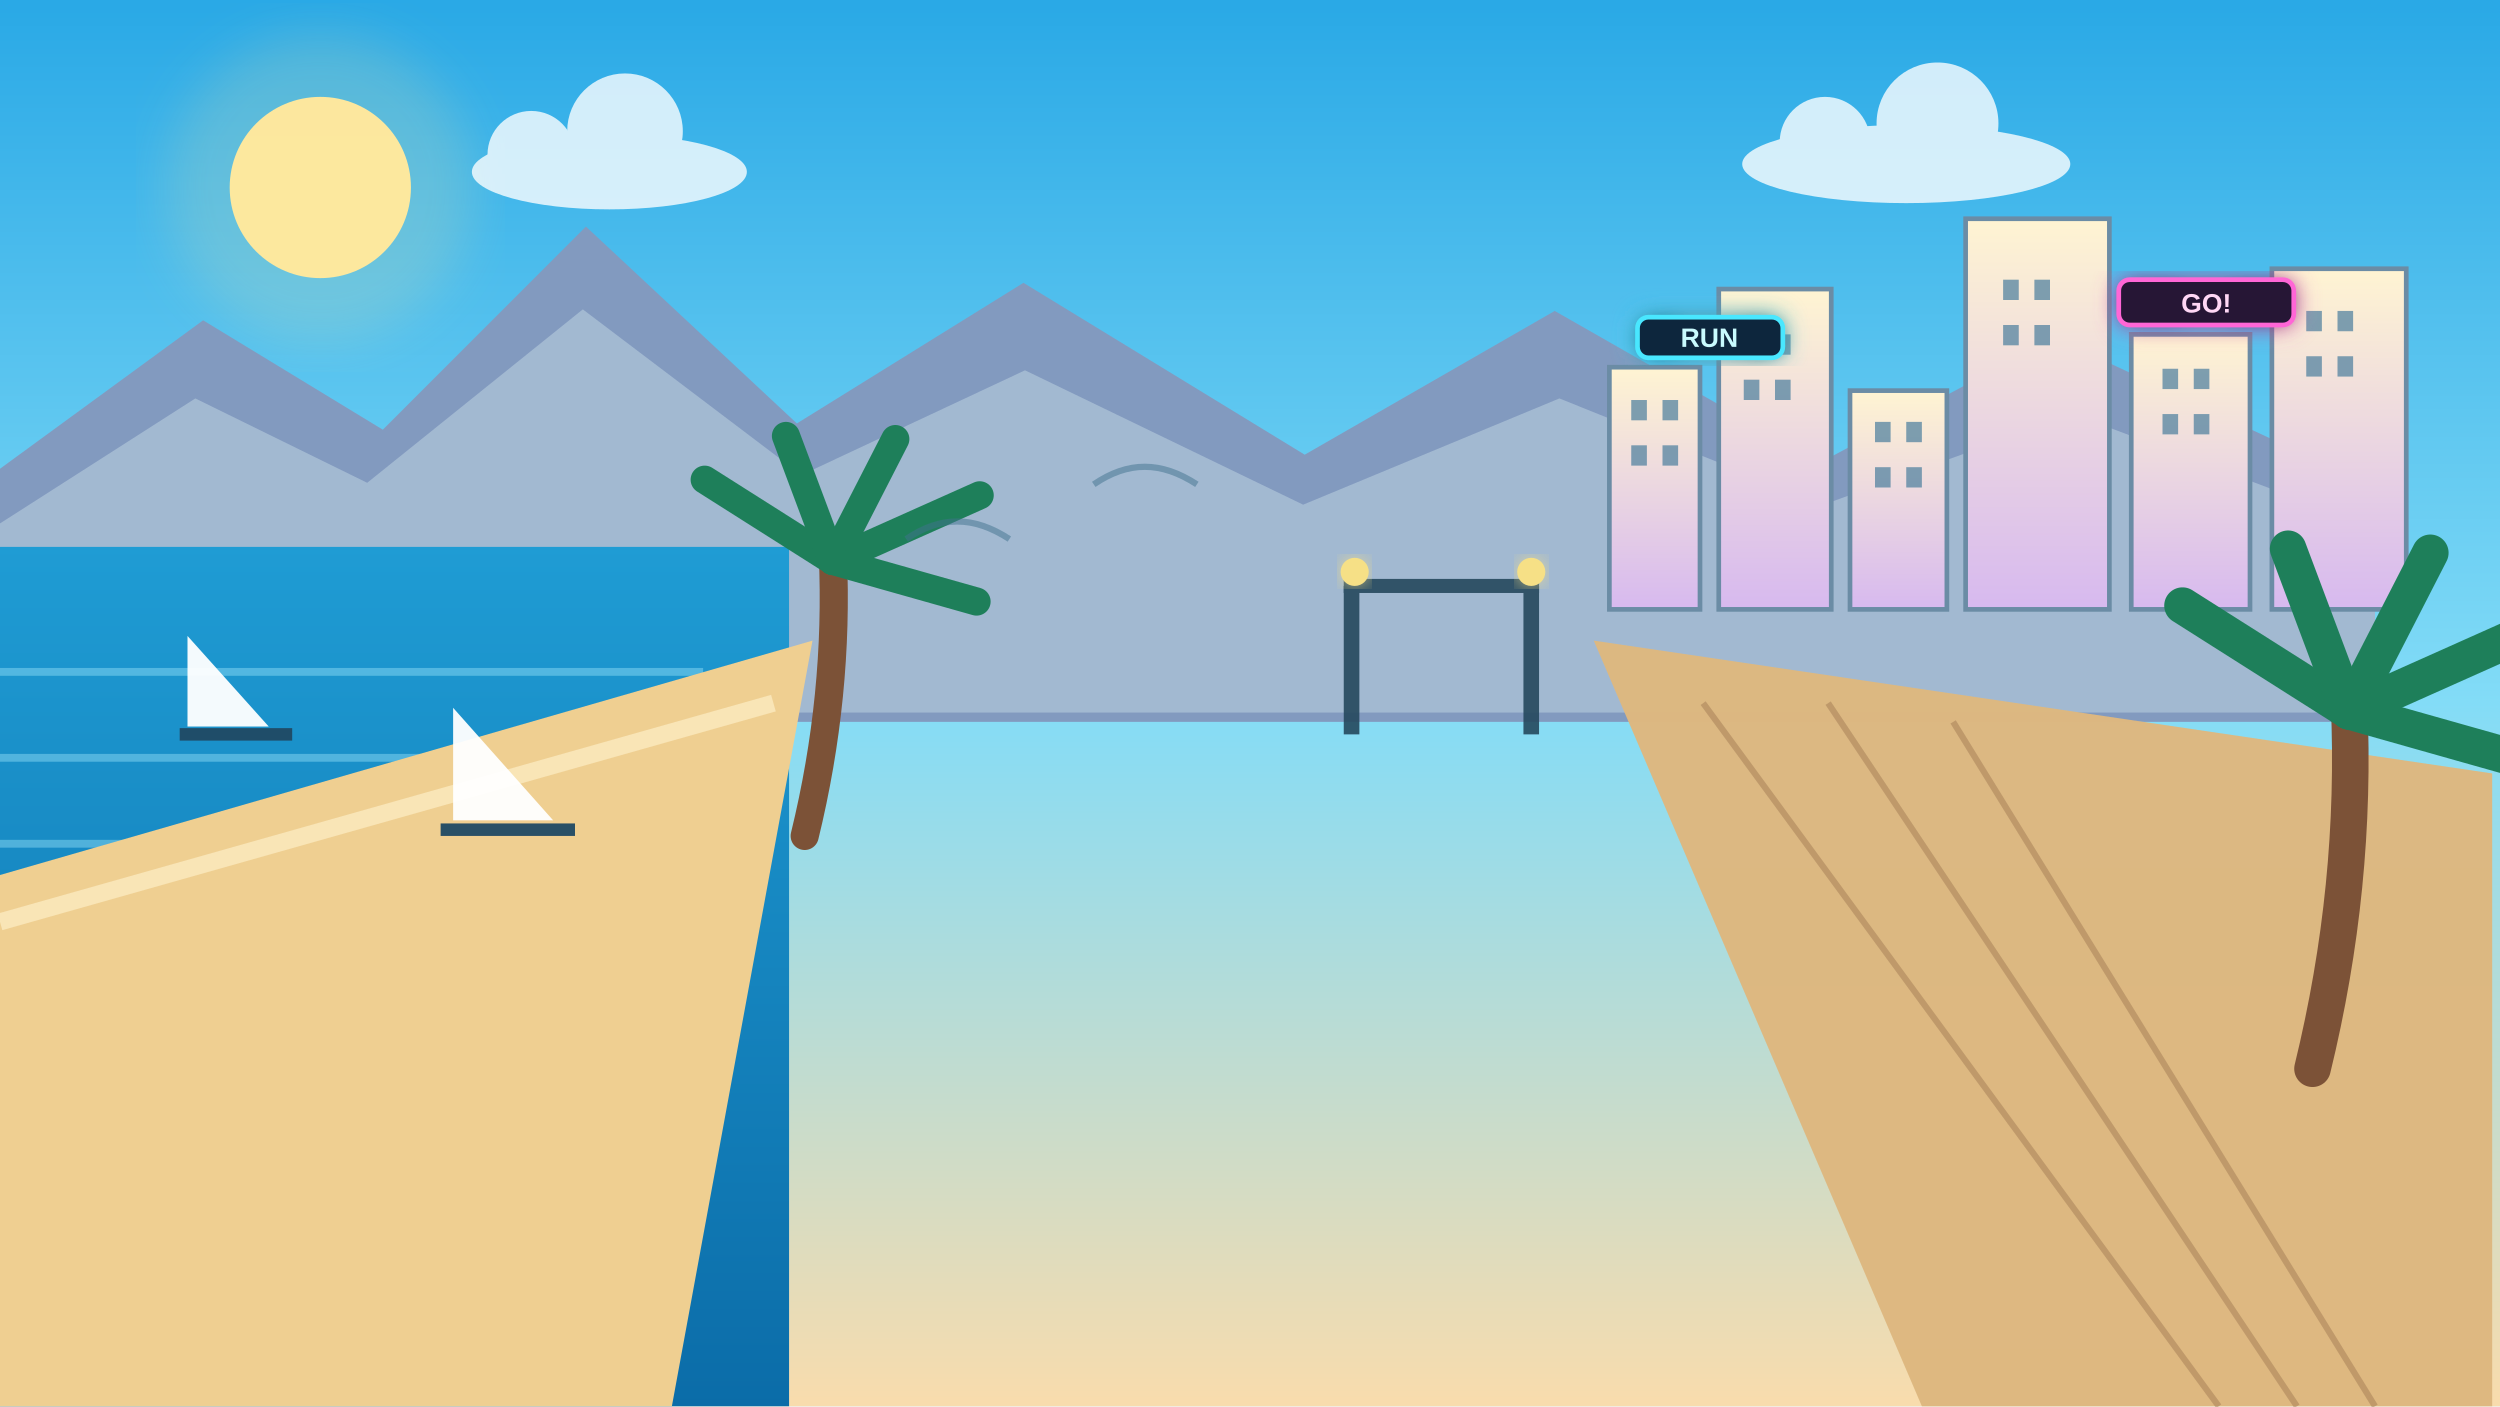
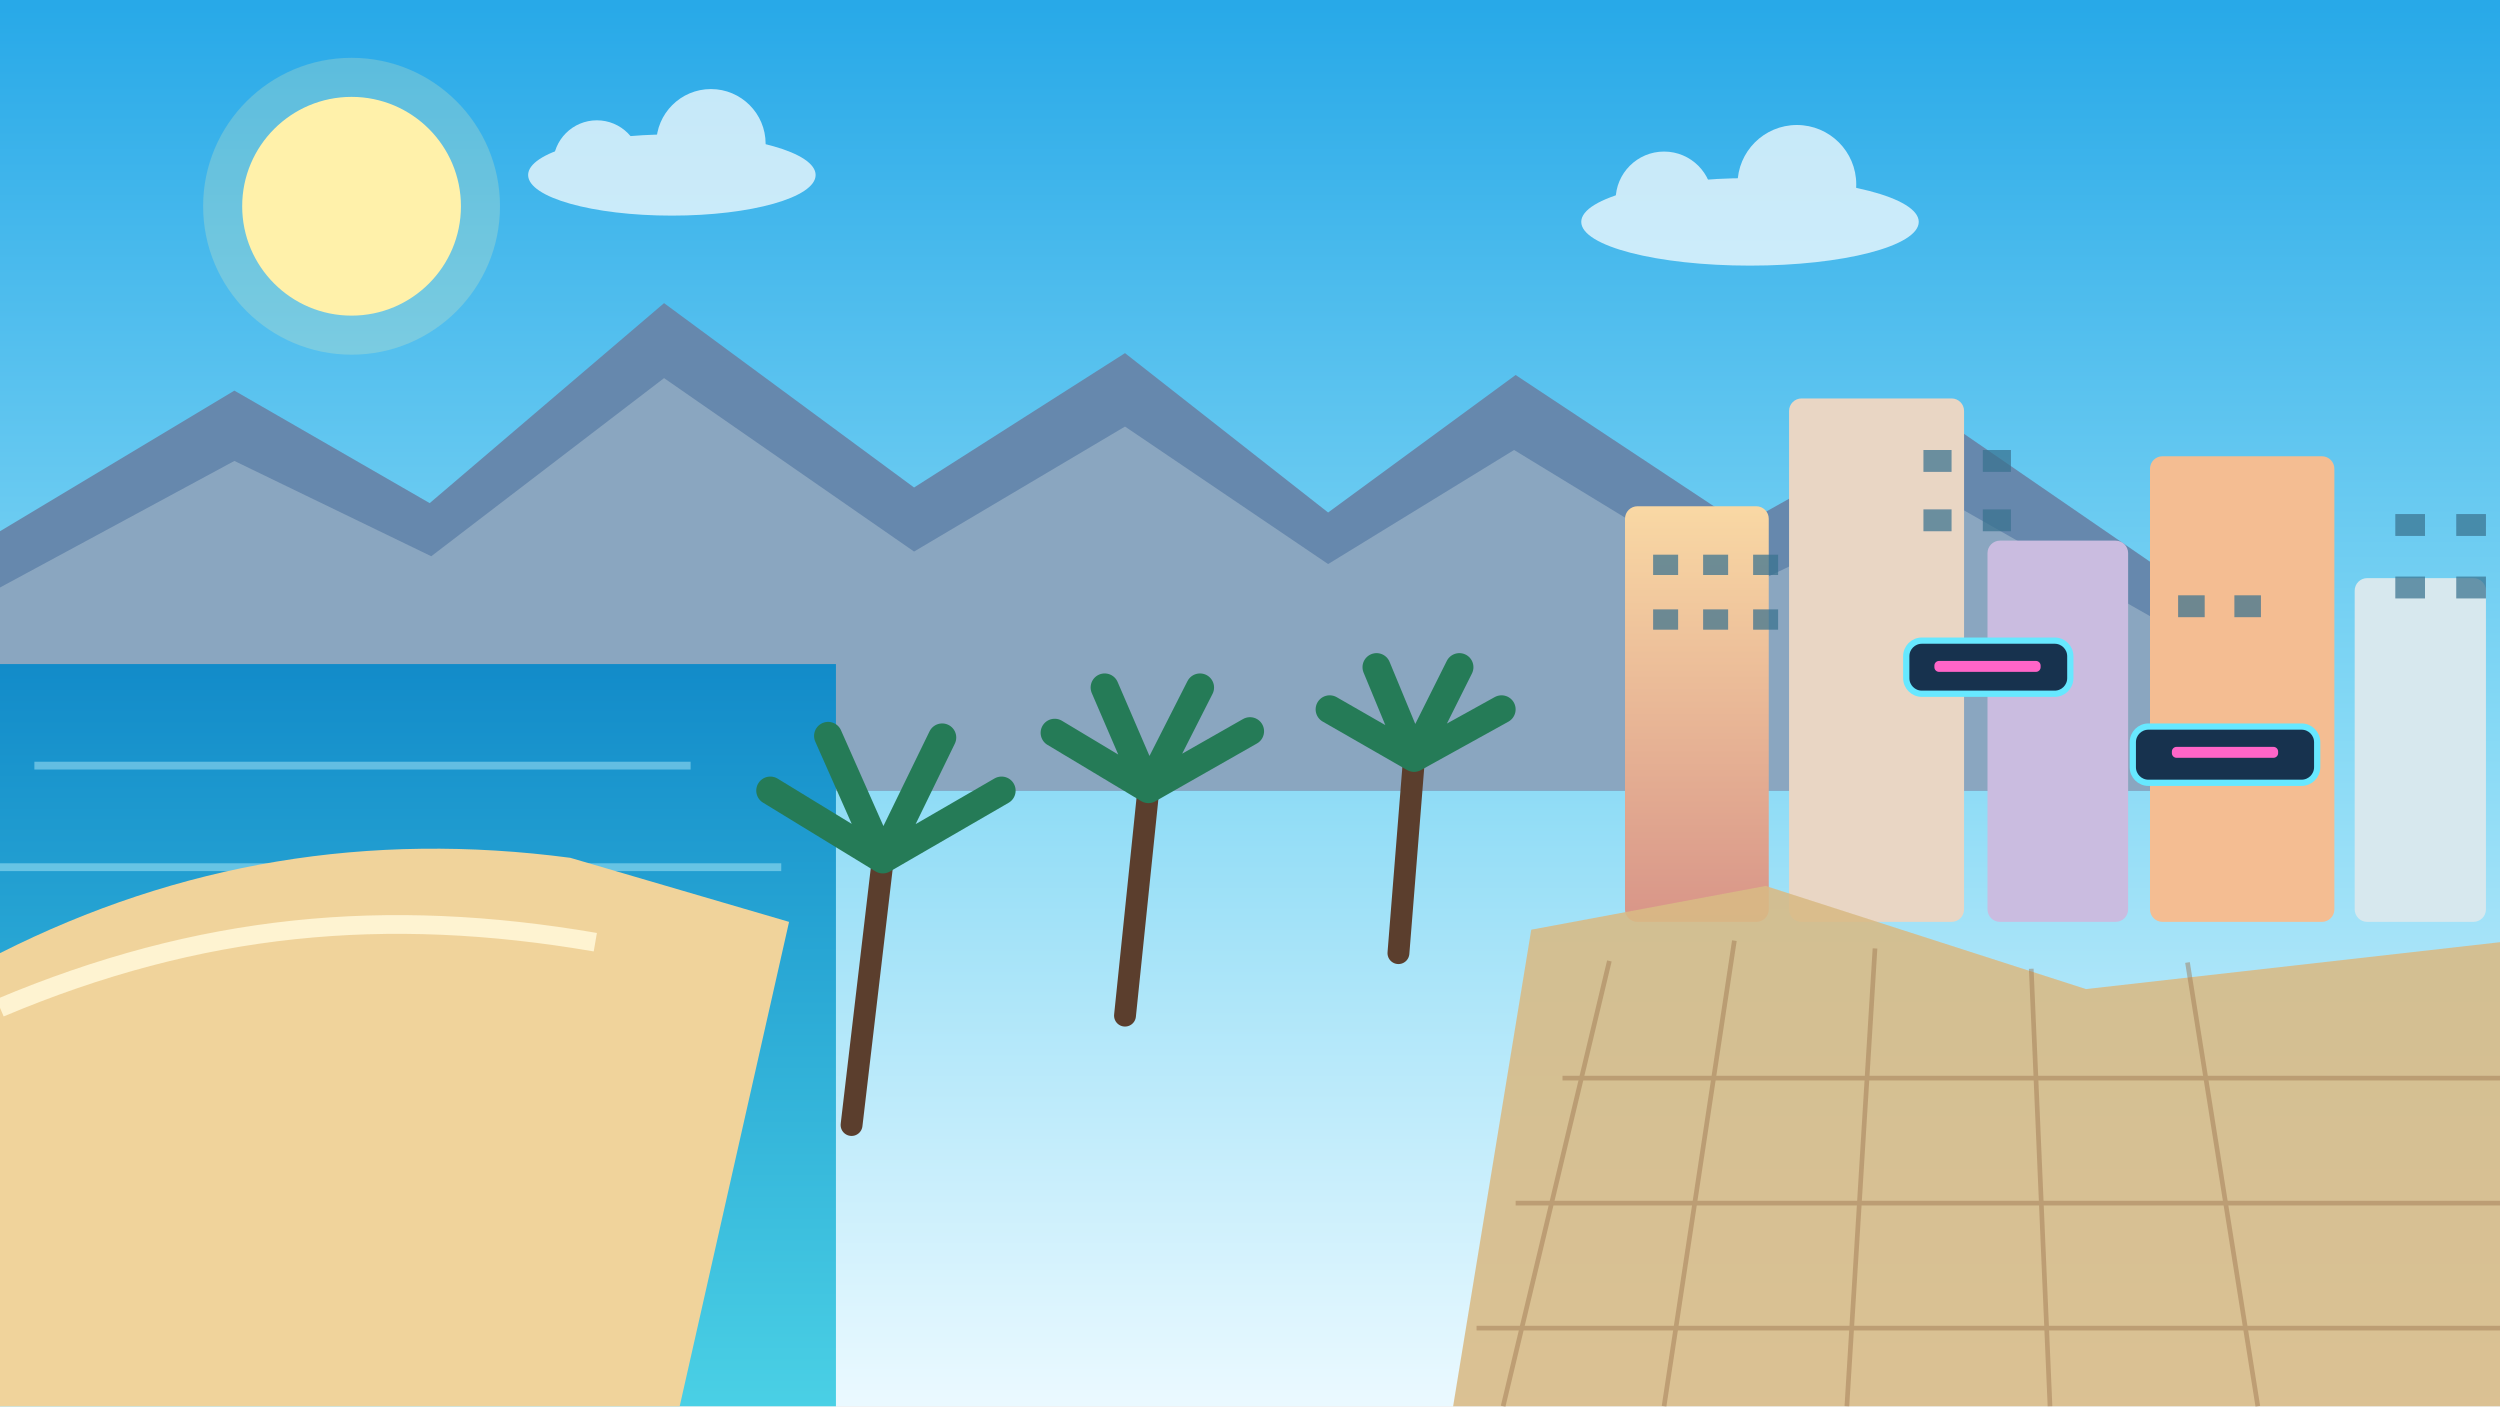
- <svg xmlns="http://www.w3.org/2000/svg" viewBox="0 0 1600 900">
+ <svg xmlns="http://www.w3.org/2000/svg" width="1600" height="900" viewBox="0 0 1600 900" data-safe-svg="1">
  <defs>
    <linearGradient id="sky" x1="0" y1="0" x2="0" y2="1">
-       <stop stop-color="#2aa9e6" />
-       <stop offset=".5" stop-color="#83dcf7" />
-       <stop offset="1" stop-color="#f8dcad" />
+       <stop stop-color="#28a9e8" />
+       <stop offset=".52" stop-color="#86d9f5" />
+       <stop offset="1" stop-color="#eaf9ff" />
    </linearGradient>
    <linearGradient id="sea" x1="0" y1="0" x2="0" y2="1">
-       <stop stop-color="#1f9cd4" />
-       <stop offset="1" stop-color="#0b6ca8" />
+       <stop stop-color="#128bc9" />
+       <stop offset="1" stop-color="#4ad0e5" />
    </linearGradient>
-     <linearGradient id="cityGlow" x1="0" y1="0" x2="0" y2="1">
-       <stop stop-color="#fff4d2" />
-       <stop offset="1" stop-color="#d7b9ef" />
+     <linearGradient id="city" x1="0" y1="0" x2="0" y2="1">
+       <stop stop-color="#f9d8a4" />
+       <stop offset="1" stop-color="#d89588" />
    </linearGradient>
-     <filter id="blur">
-       <feGaussianBlur stdDeviation="16" />
-     </filter>
-     <filter id="glow">
-       <feGaussianBlur stdDeviation="7" result="b" />
-       <feMerge>
-         <feMergeNode in="b" />
-         <feMergeNode in="SourceGraphic" />
-       </feMerge>
-     </filter>
  </defs>
  <rect width="1600" height="900" fill="url(#sky)" />
-   <circle cx="205" cy="120" r="58" fill="#ffe99d" opacity=".98" />
-   <circle cx="205" cy="120" r="98" fill="#ffe99d" opacity=".18" filter="url(#blur)" />
-   <g fill="#fff" opacity=".78">
-     <ellipse cx="390" cy="110" rx="88" ry="24" />
-     <circle cx="340" cy="99" r="28" />
-     <circle cx="400" cy="84" r="37" />
-     <ellipse cx="1220" cy="105" rx="105" ry="25" />
-     <circle cx="1168" cy="91" r="29" />
-     <circle cx="1240" cy="79" r="39" />
+   <circle cx="225" cy="132" r="70" fill="#fff0a8" />
+   <circle cx="225" cy="132" r="95" fill="#fff4b0" opacity=".22" />
+   <g fill="#fff" opacity=".72">
+     <ellipse cx="430" cy="112" rx="92" ry="26" />
+     <circle cx="382" cy="105" r="28" />
+     <circle cx="455" cy="92" r="35" />
+     <ellipse cx="1120" cy="142" rx="108" ry="28" />
+     <circle cx="1065" cy="128" r="31" />
+     <circle cx="1150" cy="118" r="38" />
  </g>
-   <path d="M0 300L130 205l115 70 130-130 135 126 145-90 180 110 160-92 170 97 150-80 205 96v150H0z" fill="#829abf" />
-   <path d="M0 335L125 255l110 54 138-111 140 106 143-67 178 86 164-68 169 68 160-58 193 73v118H0z" fill="#a7bdd4" opacity=".88" />
-   <path d="M0 350H505v550H0z" fill="url(#sea)" />
-   <g stroke="#aaf0ff" stroke-width="5" opacity=".38">
-     <path d="M0 430h450" />
-     <path d="M0 485h420" />
-     <path d="M0 540h375" />
-     <path d="M0 605h330" />
+   <path d="M0 340L150 250l125 72 150-128 160 118 135-86 130 102 120-88 145 96 125-70 160 110v130H0z" fill="#6688ad" />
+   <path d="M0 376L150 295l126 61 149-114 160 111 135-80 130 88 119-73 146 89 125-60 160 91v98H0z" fill="#91abc3" opacity=".85" />
+   <path d="M0 425h535v475H0z" fill="url(#sea)" />
+   <g stroke="#c8f8ff" stroke-width="5" opacity=".42">
+     <path d="M22 490h420" />
+     <path d="M0 555h500" />
+     <path d="M45 624h390" />
+     <path d="M0 700h465" />
  </g>
-   <path d="M0 560L520 410 430 900H0z" fill="#efcf91" />
-   <path d="M0 590L495 450" stroke="#fff3cf" stroke-width="11" opacity=".6" />
-   <g opacity=".95">
-     <path d="M120 465v-58l52 58z" fill="#fff" />
-     <path d="M115 470h72" stroke="#204964" stroke-width="8" />
-     <path d="M290 525v-72l64 72z" fill="#fff" />
-     <path d="M282 531h86" stroke="#204964" stroke-width="8" />
-   </g>
-   <g transform="translate(1030 120)">
-     <g fill="url(#cityGlow)" stroke="#6b8ca5" stroke-width="3">
-       <path d="M0 270V115h58v155z" />
-       <path d="M70 270V65h72v205z" />
-       <path d="M154 270V130h62v140z" />
-       <path d="M228 270V20h92v250z" />
-       <path d="M334 270V94h76v176z" />
-       <path d="M424 270V52h86v218z" />
-     </g>
-     <g fill="#4d809e" opacity=".72">
-       <g id="wins">
-         <rect x="14" y="136" width="10" height="13" />
-         <rect x="34" y="136" width="10" height="13" />
-         <rect x="14" y="165" width="10" height="13" />
-         <rect x="34" y="165" width="10" height="13" />
-       </g>
-       <use href="#wins" x="72" y="-42" />
-       <use href="#wins" x="156" y="14" />
-       <use href="#wins" x="238" y="-77" />
-       <use href="#wins" x="340" y="-20" />
-       <use href="#wins" x="432" y="-57" />
-     </g>
-     <g filter="url(#glow)" font-family="Arial" font-size="17" font-weight="900">
-       <rect x="18" y="83" width="93" height="26" rx="7" fill="#10263d" stroke="#49e7ff" stroke-width="3" />
-       <text x="64" y="102" text-anchor="middle" fill="#c9fbff">RUN</text>
-       <rect x="326" y="59" width="112" height="29" rx="7" fill="#251735" stroke="#ff66d6" stroke-width="3" />
-       <text x="382" y="80" text-anchor="middle" fill="#ffd7f5">GO!</text>
+   <path d="M0 610c115-58 236-78 365-61l140 41-70 310H0z" fill="#f0d39b" />
+   <path d="M0 645c128-54 247-65 381-42" stroke="#fff6d7" stroke-width="12" fill="none" opacity=".9" />
+   <g transform="translate(1040 250)">
+     <rect x="0" y="74" width="92" height="266" rx="8" fill="url(#city)" />
+     <rect x="105" y="5" width="112" height="335" rx="8" fill="#e9d6c4" />
+     <rect x="232" y="96" width="90" height="244" rx="8" fill="#cabce0" />
+     <rect x="336" y="42" width="118" height="298" rx="8" fill="#f4bd92" />
+     <rect x="467" y="120" width="84" height="220" rx="8" fill="#d7e8ee" />
+     <g fill="#39718f" opacity=".72">
+       <path d="M18 105h16v13H18zm32 0h16v13H50zm32 0h16v13H82zm-64 35h16v13H18zm32 0h16v13H50zm32 0h16v13H82zm109-102h18v14h-18zm38 0h18v14h-18zm-38 38h18v14h-18zm38 0h18v14h-18zm125 55h17v14h-17zm36 0h17v14h-17zm103-52h19v14h-19zm39 0h19v14h-19zm-39 40h19v14h-19zm39 0h19v14h-19z" />
    </g>
  </g>
-   <path d="M1020 410L1595 495v405H1230z" fill="#ddb87f" opacity=".98" />
-   <g stroke="#9b744e" stroke-width="4" opacity=".45">
-     <path d="M1090 450l330 450" />
-     <path d="M1170 450l300 450" />
-     <path d="M1250 462l270 438" />
+   <g stroke="#5b3e2d" stroke-width="14" stroke-linecap="round">
+     <path d="M545 720l20-170" />
+     <path d="M720 650l15-145" />
+     <path d="M895 610l10-125" />
  </g>
-   <g transform="translate(515 355)" stroke-linecap="round">
-     <path d="M0 180Q22 90 18 0" stroke="#7c5237" stroke-width="18" />
-     <g stroke="#1e7f5a" stroke-width="18">
-       <path d="M18 4l-82-52" />
-       <path d="M18 4l-30-80" />
-       <path d="M18 4l40-78" />
-       <path d="M18 4l94-42" />
-       <path d="M18 4l92 26" />
-     </g>
+   <g stroke="#257b57" stroke-width="18" stroke-linecap="round">
+     <path d="M565 550l-72-44m72 44l-35-79m35 79l38-78m-38 78l76-44" />
+     <path d="M735 505l-60-36m60 36l-28-65m28 65l33-65m-33 65l65-37" />
+     <path d="M905 485l-54-31m54 31l-24-58m24 58l29-58m-29 58l56-31" />
  </g>
-   <g transform="translate(1480 450) scale(1.3)" stroke-linecap="round">
-     <path d="M0 180Q22 90 18 0" stroke="#7c5237" stroke-width="18" />
-     <g stroke="#1e7f5a" stroke-width="18">
-       <path d="M18 4l-82-52" />
-       <path d="M18 4l-30-80" />
-       <path d="M18 4l40-78" />
-       <path d="M18 4l94-42" />
-       <path d="M18 4l92 26" />
-     </g>
+   <path d="M980 595l150-28 205 66 265-30v297H930z" fill="#d9ba85" opacity=".88" />
+   <g stroke="#9c744d" stroke-width="3" opacity=".45">
+     <path d="M1030 615l-68 285" />
+     <path d="M1110 602l-45 298" />
+     <path d="M1200 607l-18 293" />
+     <path d="M1300 620l12 280" />
+     <path d="M1400 616l45 284" />
+     <path d="M1000 690h600" />
+     <path d="M970 770h630" />
+     <path d="M945 850h655" />
  </g>
-   <g opacity=".9">
-     <path d="M860 375h125" stroke="#25485d" stroke-width="9" />
-     <path d="M865 375v95m115-95v95" stroke="#25485d" stroke-width="10" />
-     <circle cx="867" cy="366" r="9" fill="#ffe47e" filter="url(#glow)" />
-     <circle cx="980" cy="366" r="9" fill="#ffe47e" filter="url(#glow)" />
+   <g fill="#17324e" stroke="#67e8ff" stroke-width="4">
+     <rect x="1220" y="410" width="105" height="34" rx="10" />
+     <rect x="1365" y="465" width="118" height="36" rx="10" />
  </g>
-   <g fill="#fff" opacity=".5">
-     <path d="M580 345c22-15 43-15 66 0" stroke="#3f718d" stroke-width="4" fill="none" />
-     <path d="M700 310c22-15 43-15 66 0" stroke="#3f718d" stroke-width="4" fill="none" />
+   <g fill="#ff65c8">
+     <rect x="1238" y="423" width="68" height="7" rx="3" />
+     <rect x="1390" y="478" width="68" height="7" rx="3" />
  </g>
</svg>
